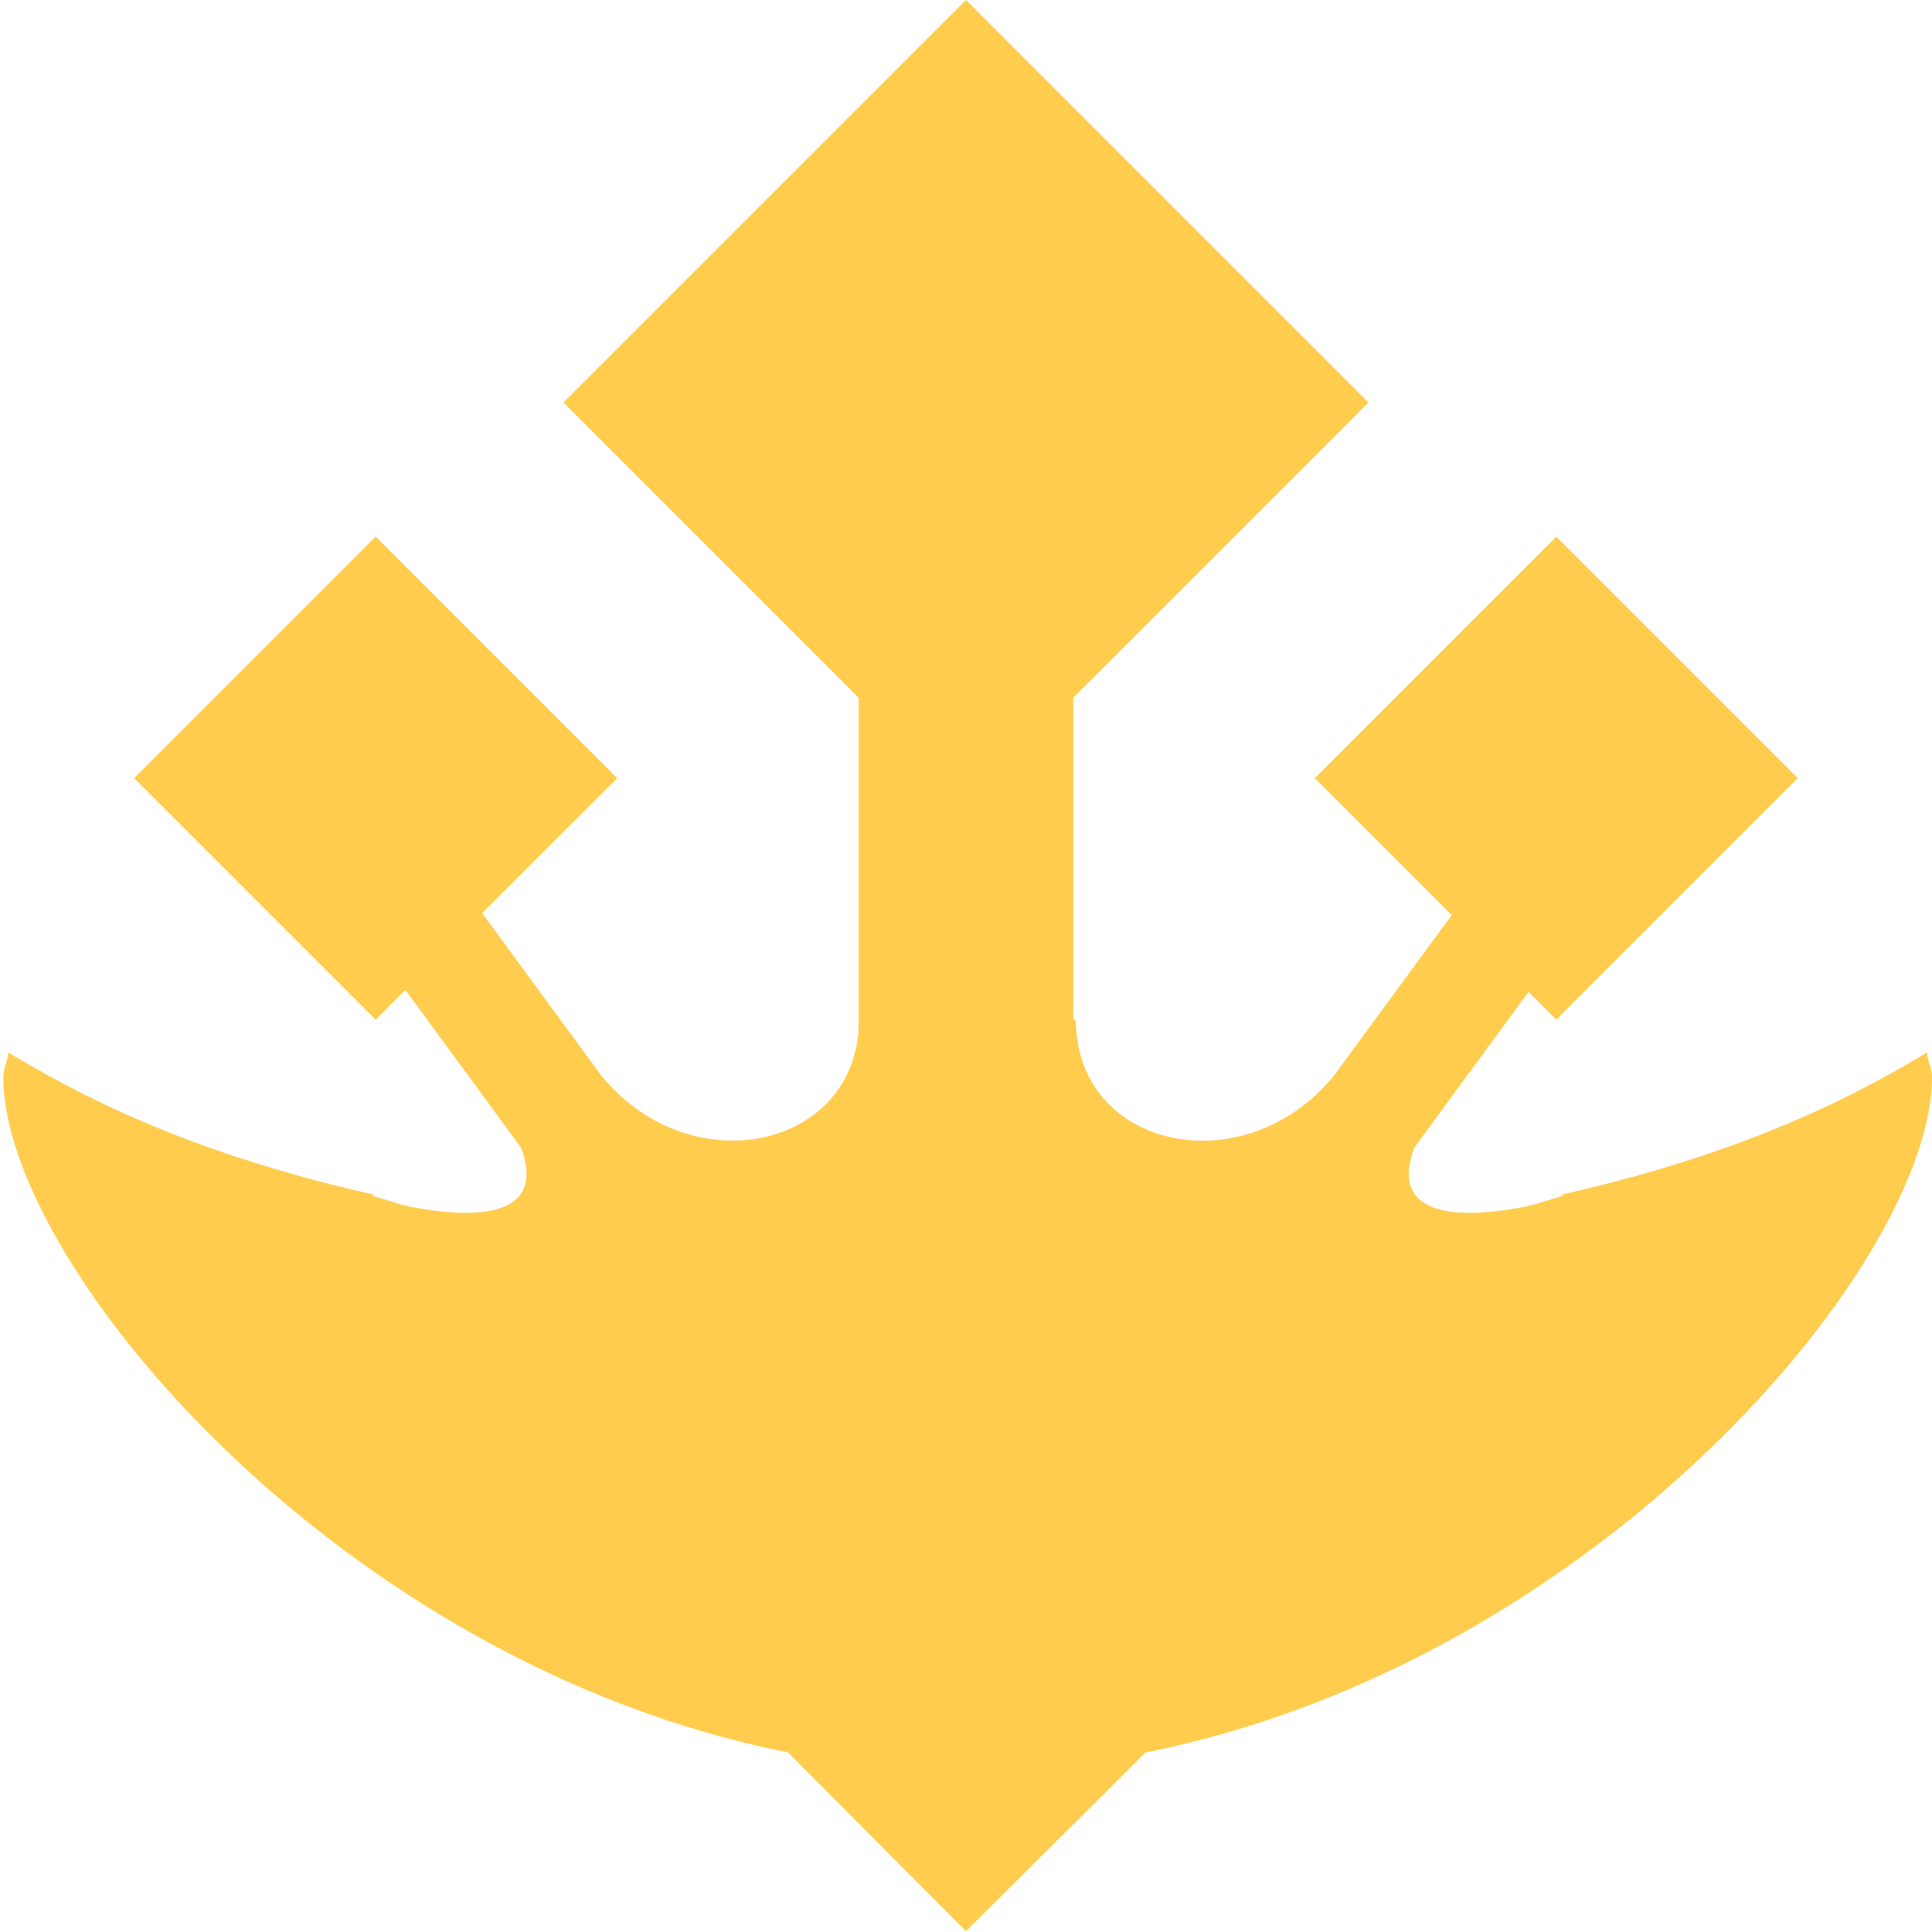
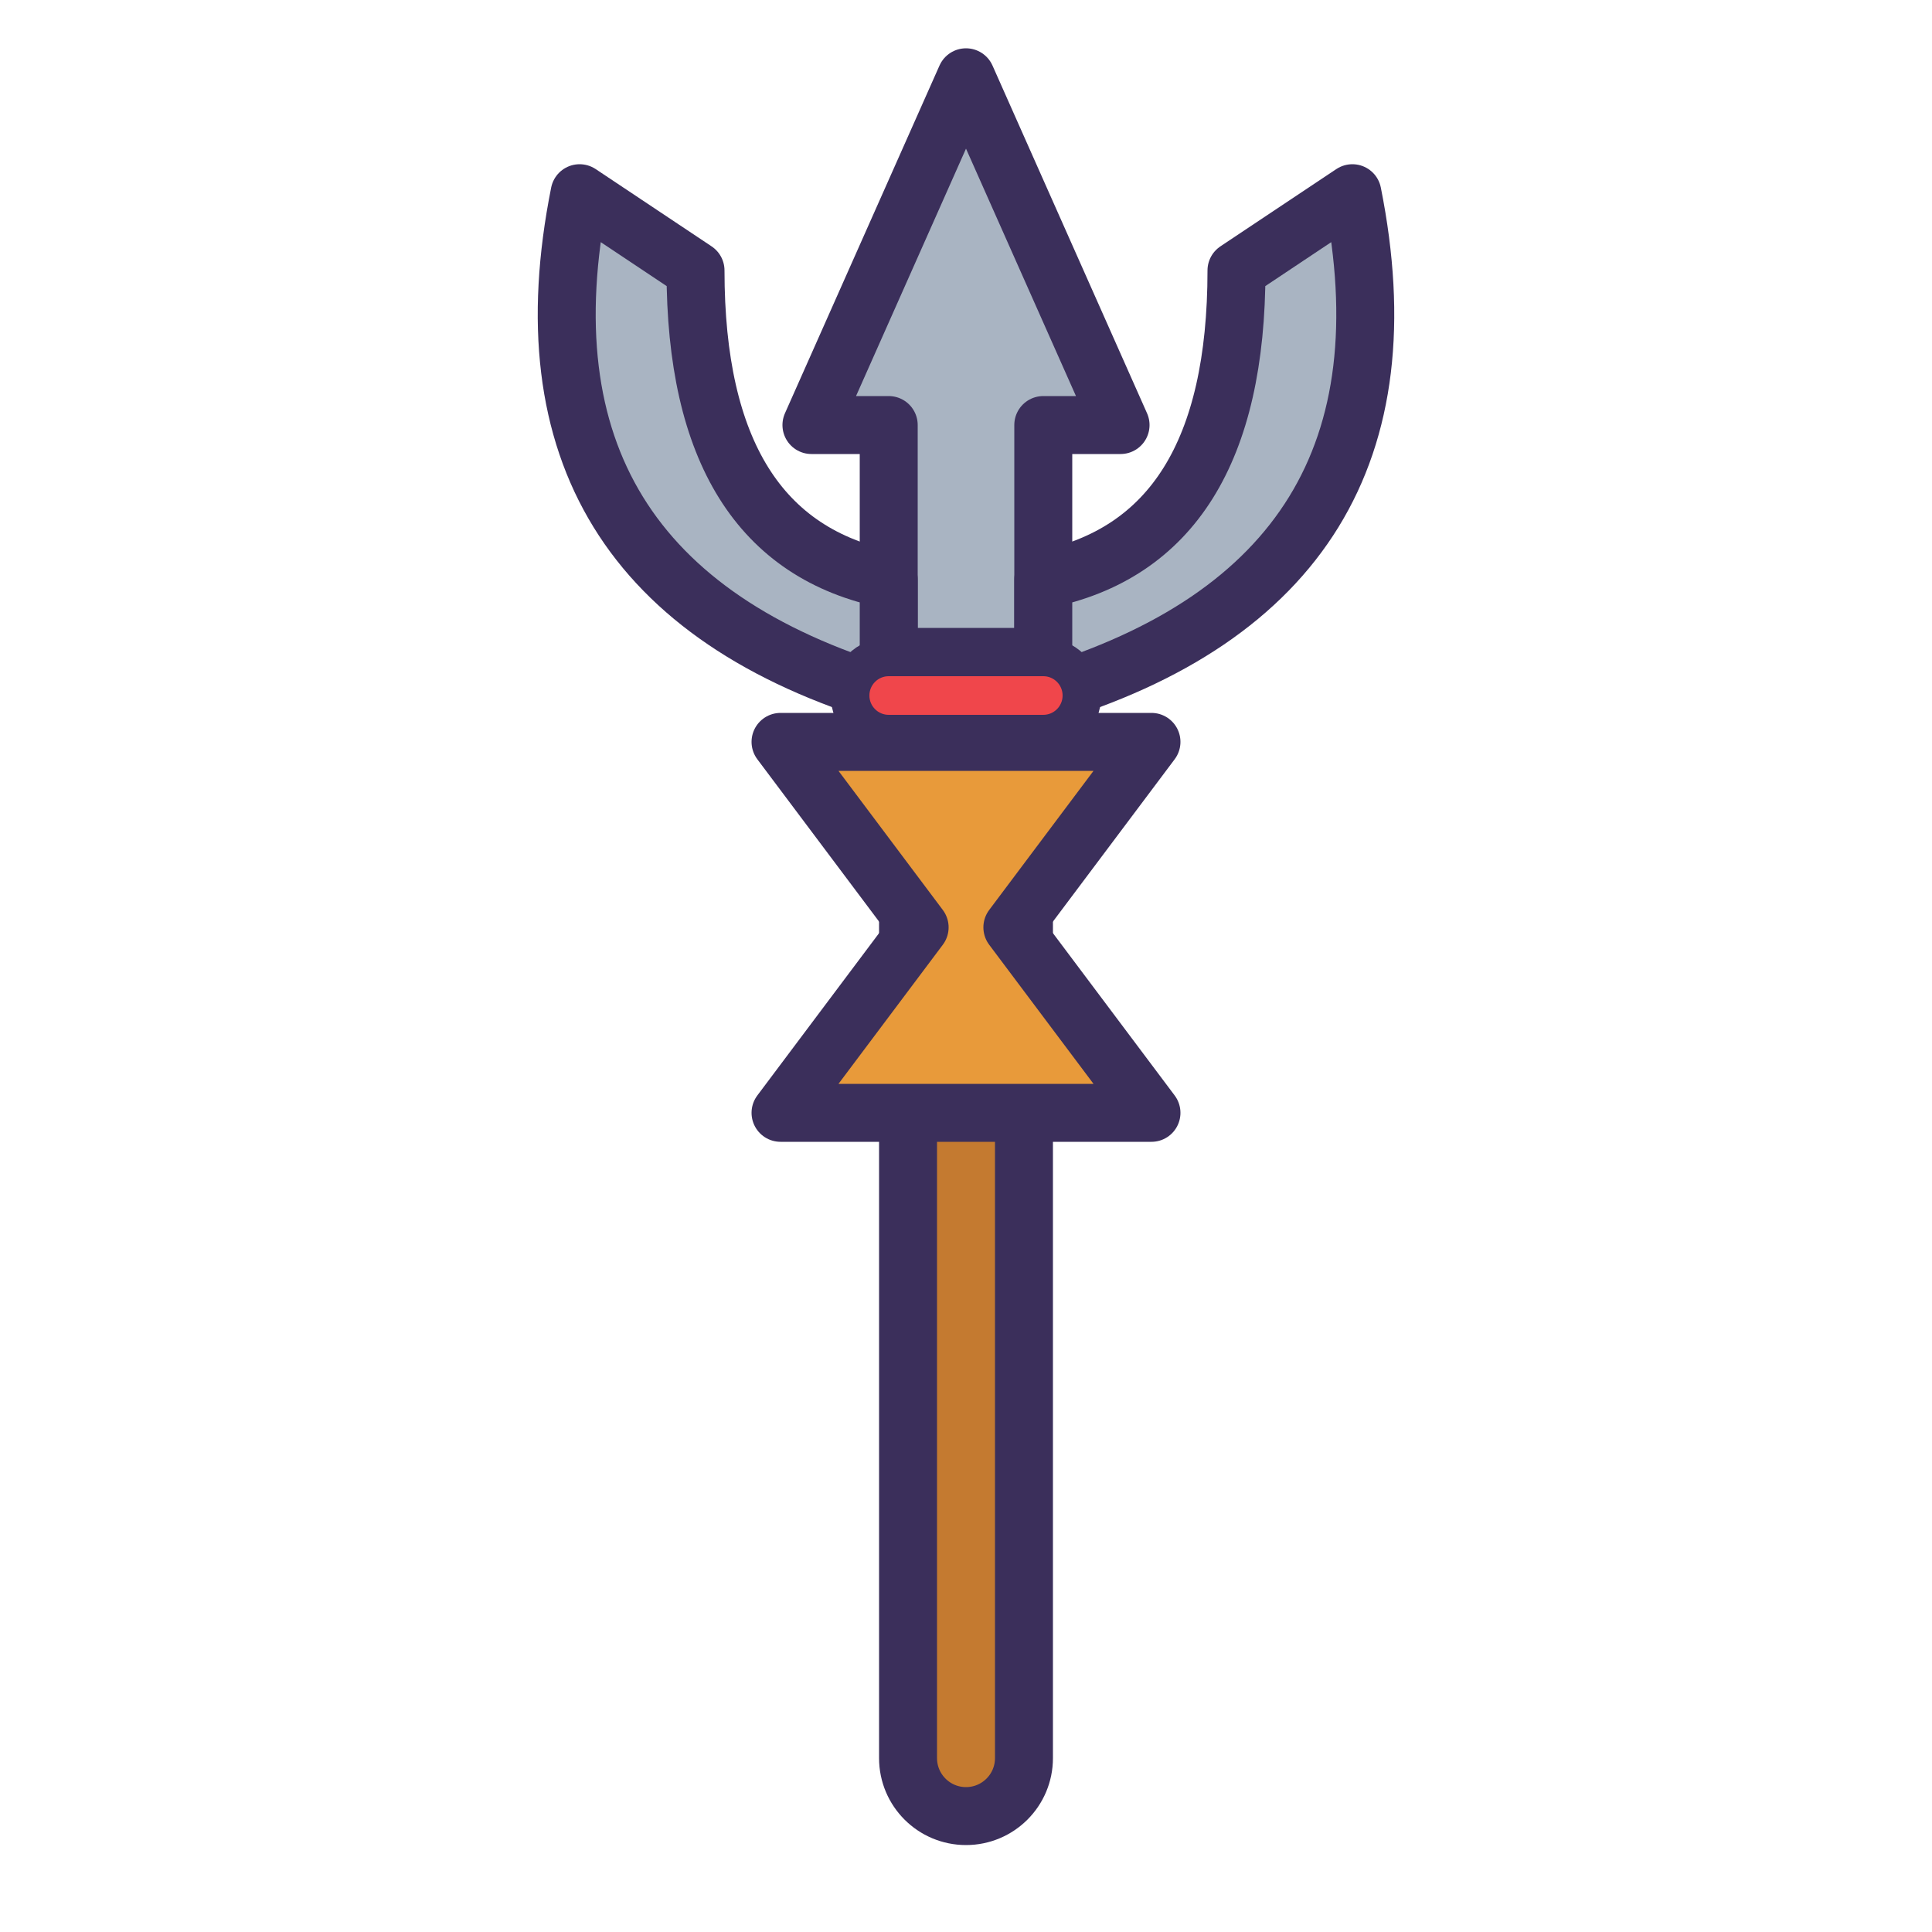
- <svg xmlns="http://www.w3.org/2000/svg" viewBox="0 0 36 36" preserveAspectRatio="xMidYMid meet">
-   <g fill="#FFCC4D">
-     <path d="M7 22.266l-.01.001.01.003zm22.062.004l.01-.003-.01-.001z" />
-     <path d="M35.905 19.613c-1.774 1.072-3.839 1.977-6.833 2.653.017.002.082.009.046.02-.268.068-.411.135-.687.197-1.046.204-2.587.296-2.08-1.095l2.131-2.906L29 19l4.5-4.5L29 10l-4.5 4.5 2.551 2.551-2.221 3.029-.002-.002c-1.672 2-4.781 1.328-4.781-1.078H20v-6l5.5-5.5L18 0l-7.5 7.5L16 13v6.19c-.164 2.246-3.14 2.832-4.766.888l-.002.002-2.248-3.065L11.5 14.5 7 10l-4.5 4.5L7 19l.554-.554 2.157 2.942c.507 1.391-1.034 1.299-2.081 1.095-.274-.062-.418-.129-.686-.197-.036-.011.028-.017.045-.02-2.994-.676-5.058-1.581-6.833-2.653-.008.151-.095.301-.095.455 0 3.481 6.245 10.923 14.623 12.586L18 35.984l3.346-3.33C29.725 30.991 36 23.55 36 20.068c0-.154-.087-.303-.095-.455z" />
+ <svg xmlns="http://www.w3.org/2000/svg" viewBox="0 0 100 100" data-bare="1">
+   <rect x="47" y="30" width="6" height="64" rx="3" fill="#C47A30" stroke="#3B2F5B" stroke-width="3" stroke-linejoin="round" stroke-linecap="round" />
+   <path d="M50 4 L58 22 L54 22 V34 H46 V22 L42 22Z" fill="#A9B4C2" stroke="#3B2F5B" stroke-width="3" stroke-linejoin="round" stroke-linecap="round" />
+   <path d="M30 10 Q26 30 46 36 L46 30 Q36 28 36 14Z" fill="#A9B4C2" stroke="#3B2F5B" stroke-width="3" stroke-linejoin="round" stroke-linecap="round" />
+   <path d="M70 10 Q74 30 54 36 L54 30 Q64 28 64 14Z" fill="#A9B4C2" stroke="#3B2F5B" stroke-width="3" stroke-linejoin="round" stroke-linecap="round" />
+   <g transform="translate(50 48) scale(1.2)">
+     <path d="M-8 -8 L8 -8 L2 0 L8 8 L-8 8 L-2 0Z" fill="#E89A3A" stroke="#3B2F5B" stroke-width="2.5" stroke-linejoin="round" stroke-linecap="round" />
  </g>
+   <rect x="44" y="34" width="12" height="4" rx="2" fill="#F0464B" stroke="#3B2F5B" stroke-width="2" stroke-linejoin="round" stroke-linecap="round" />
</svg>
